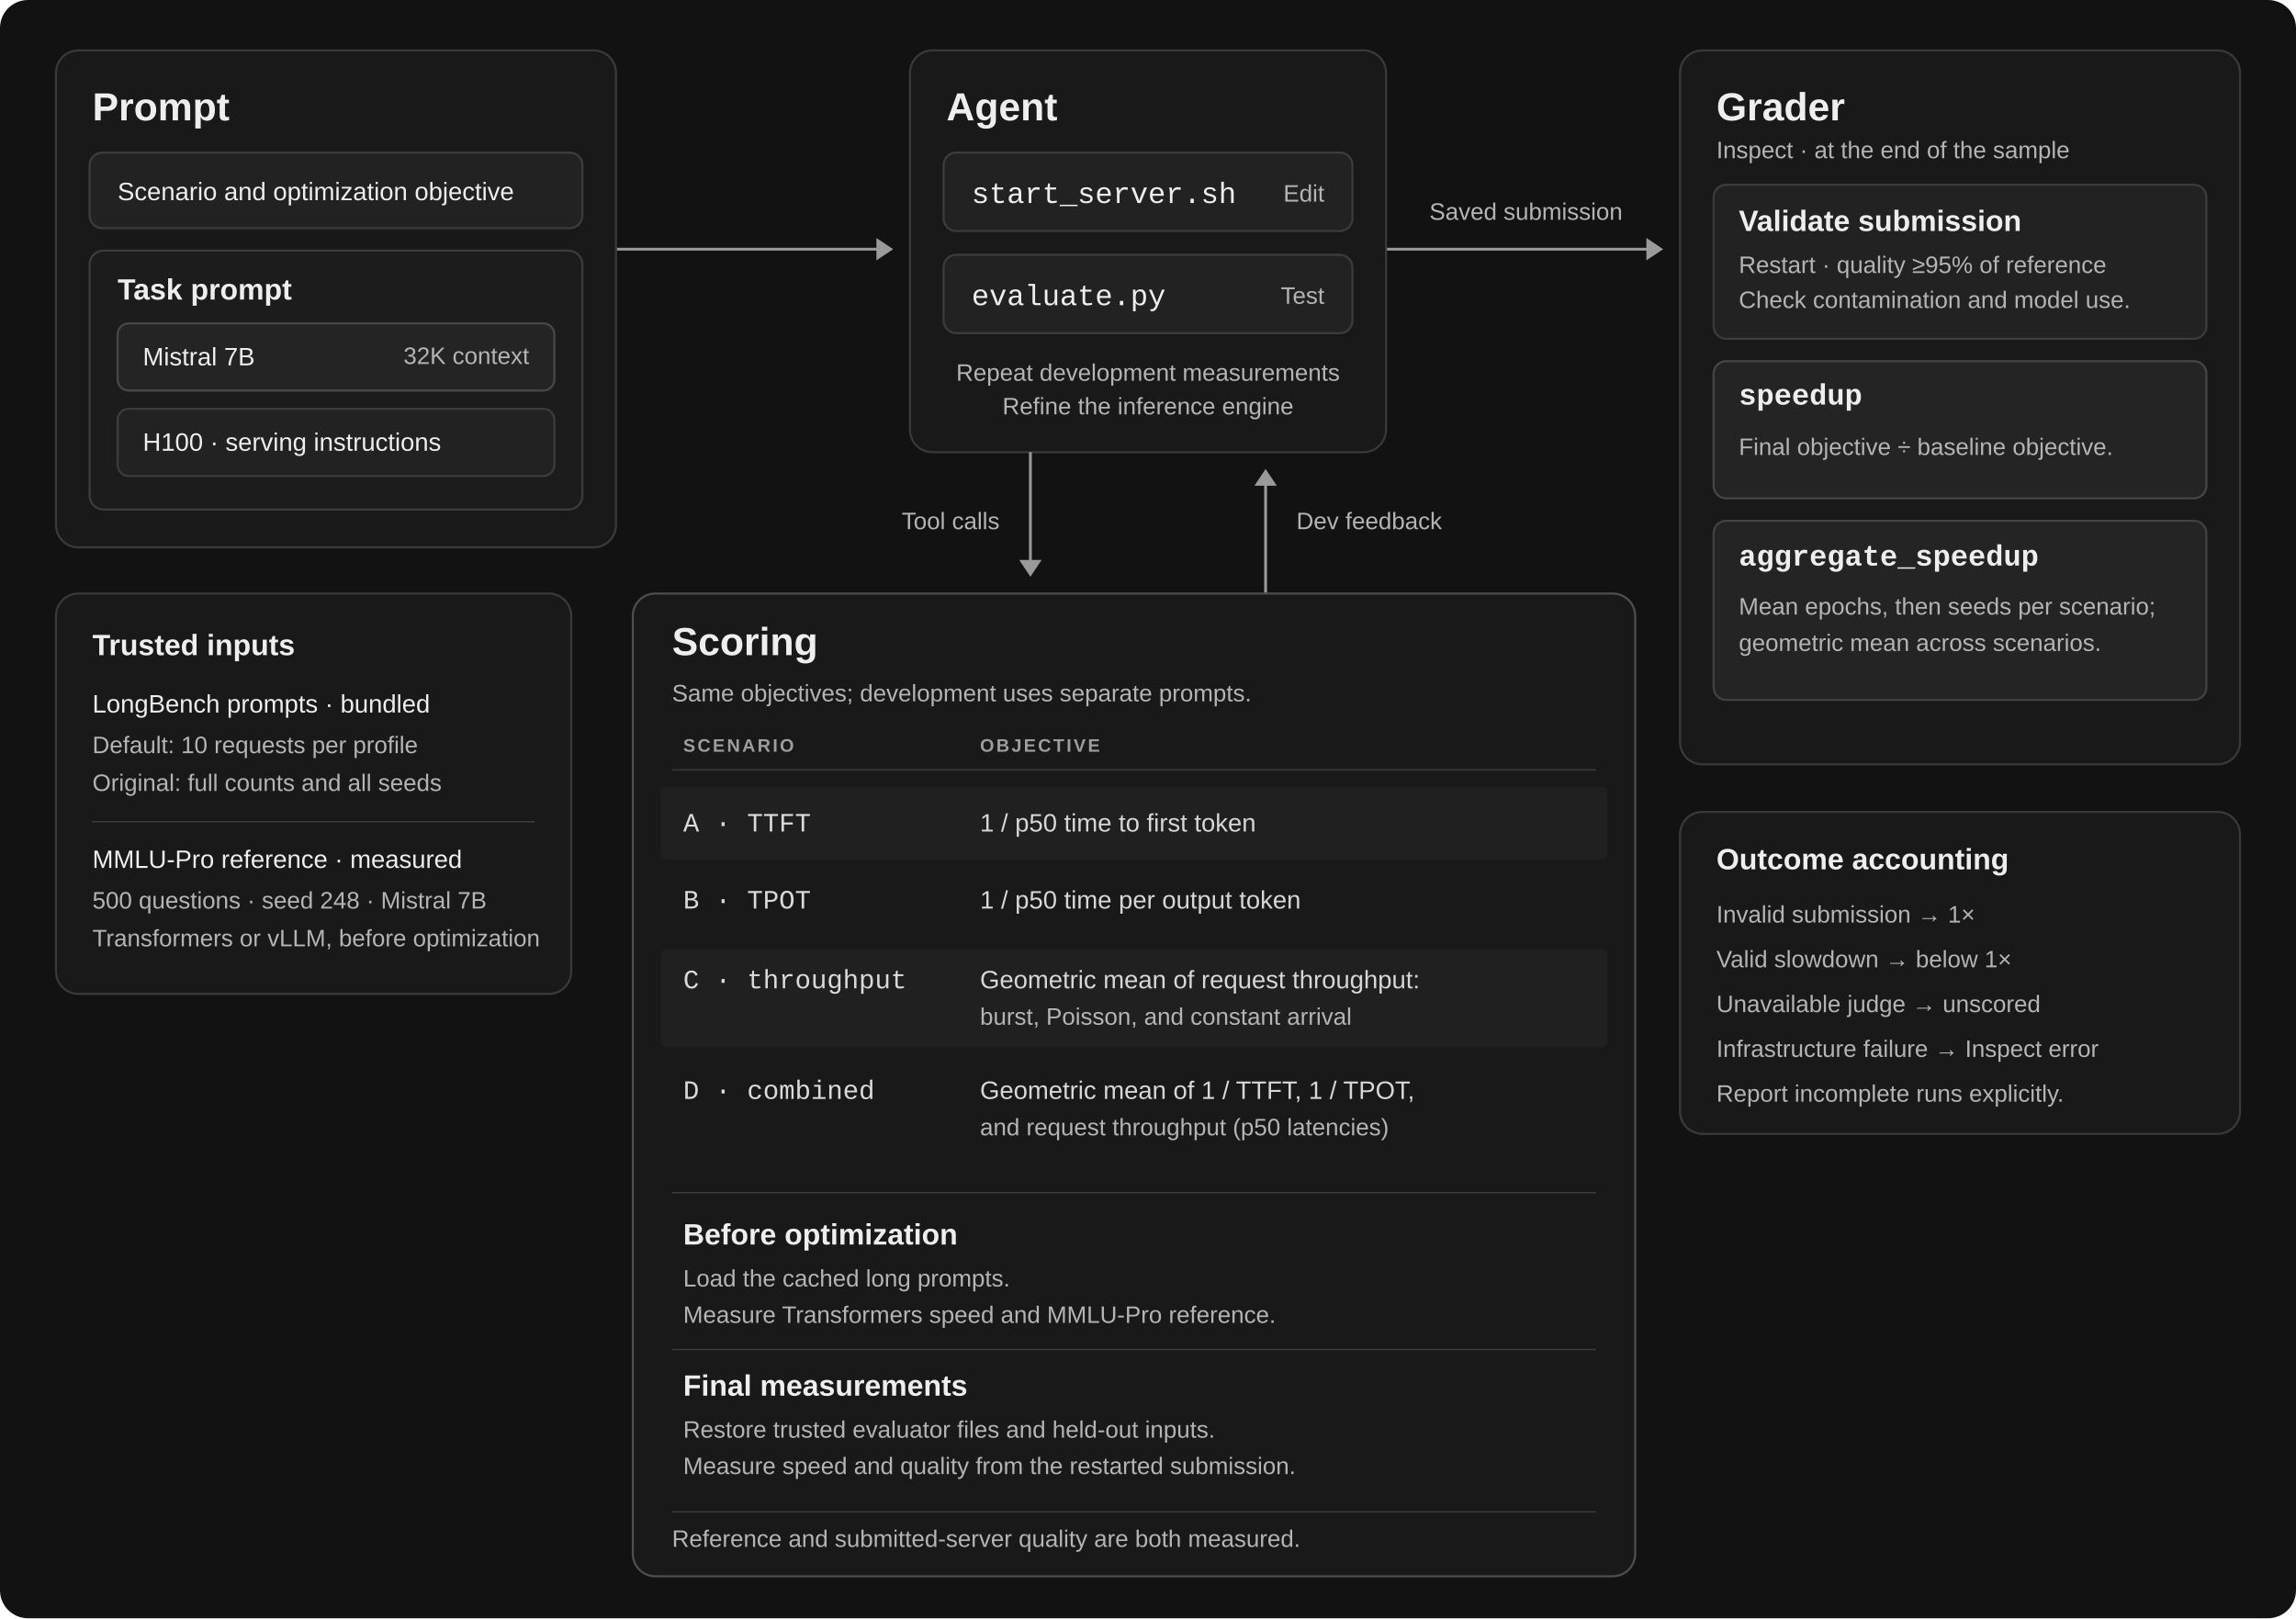
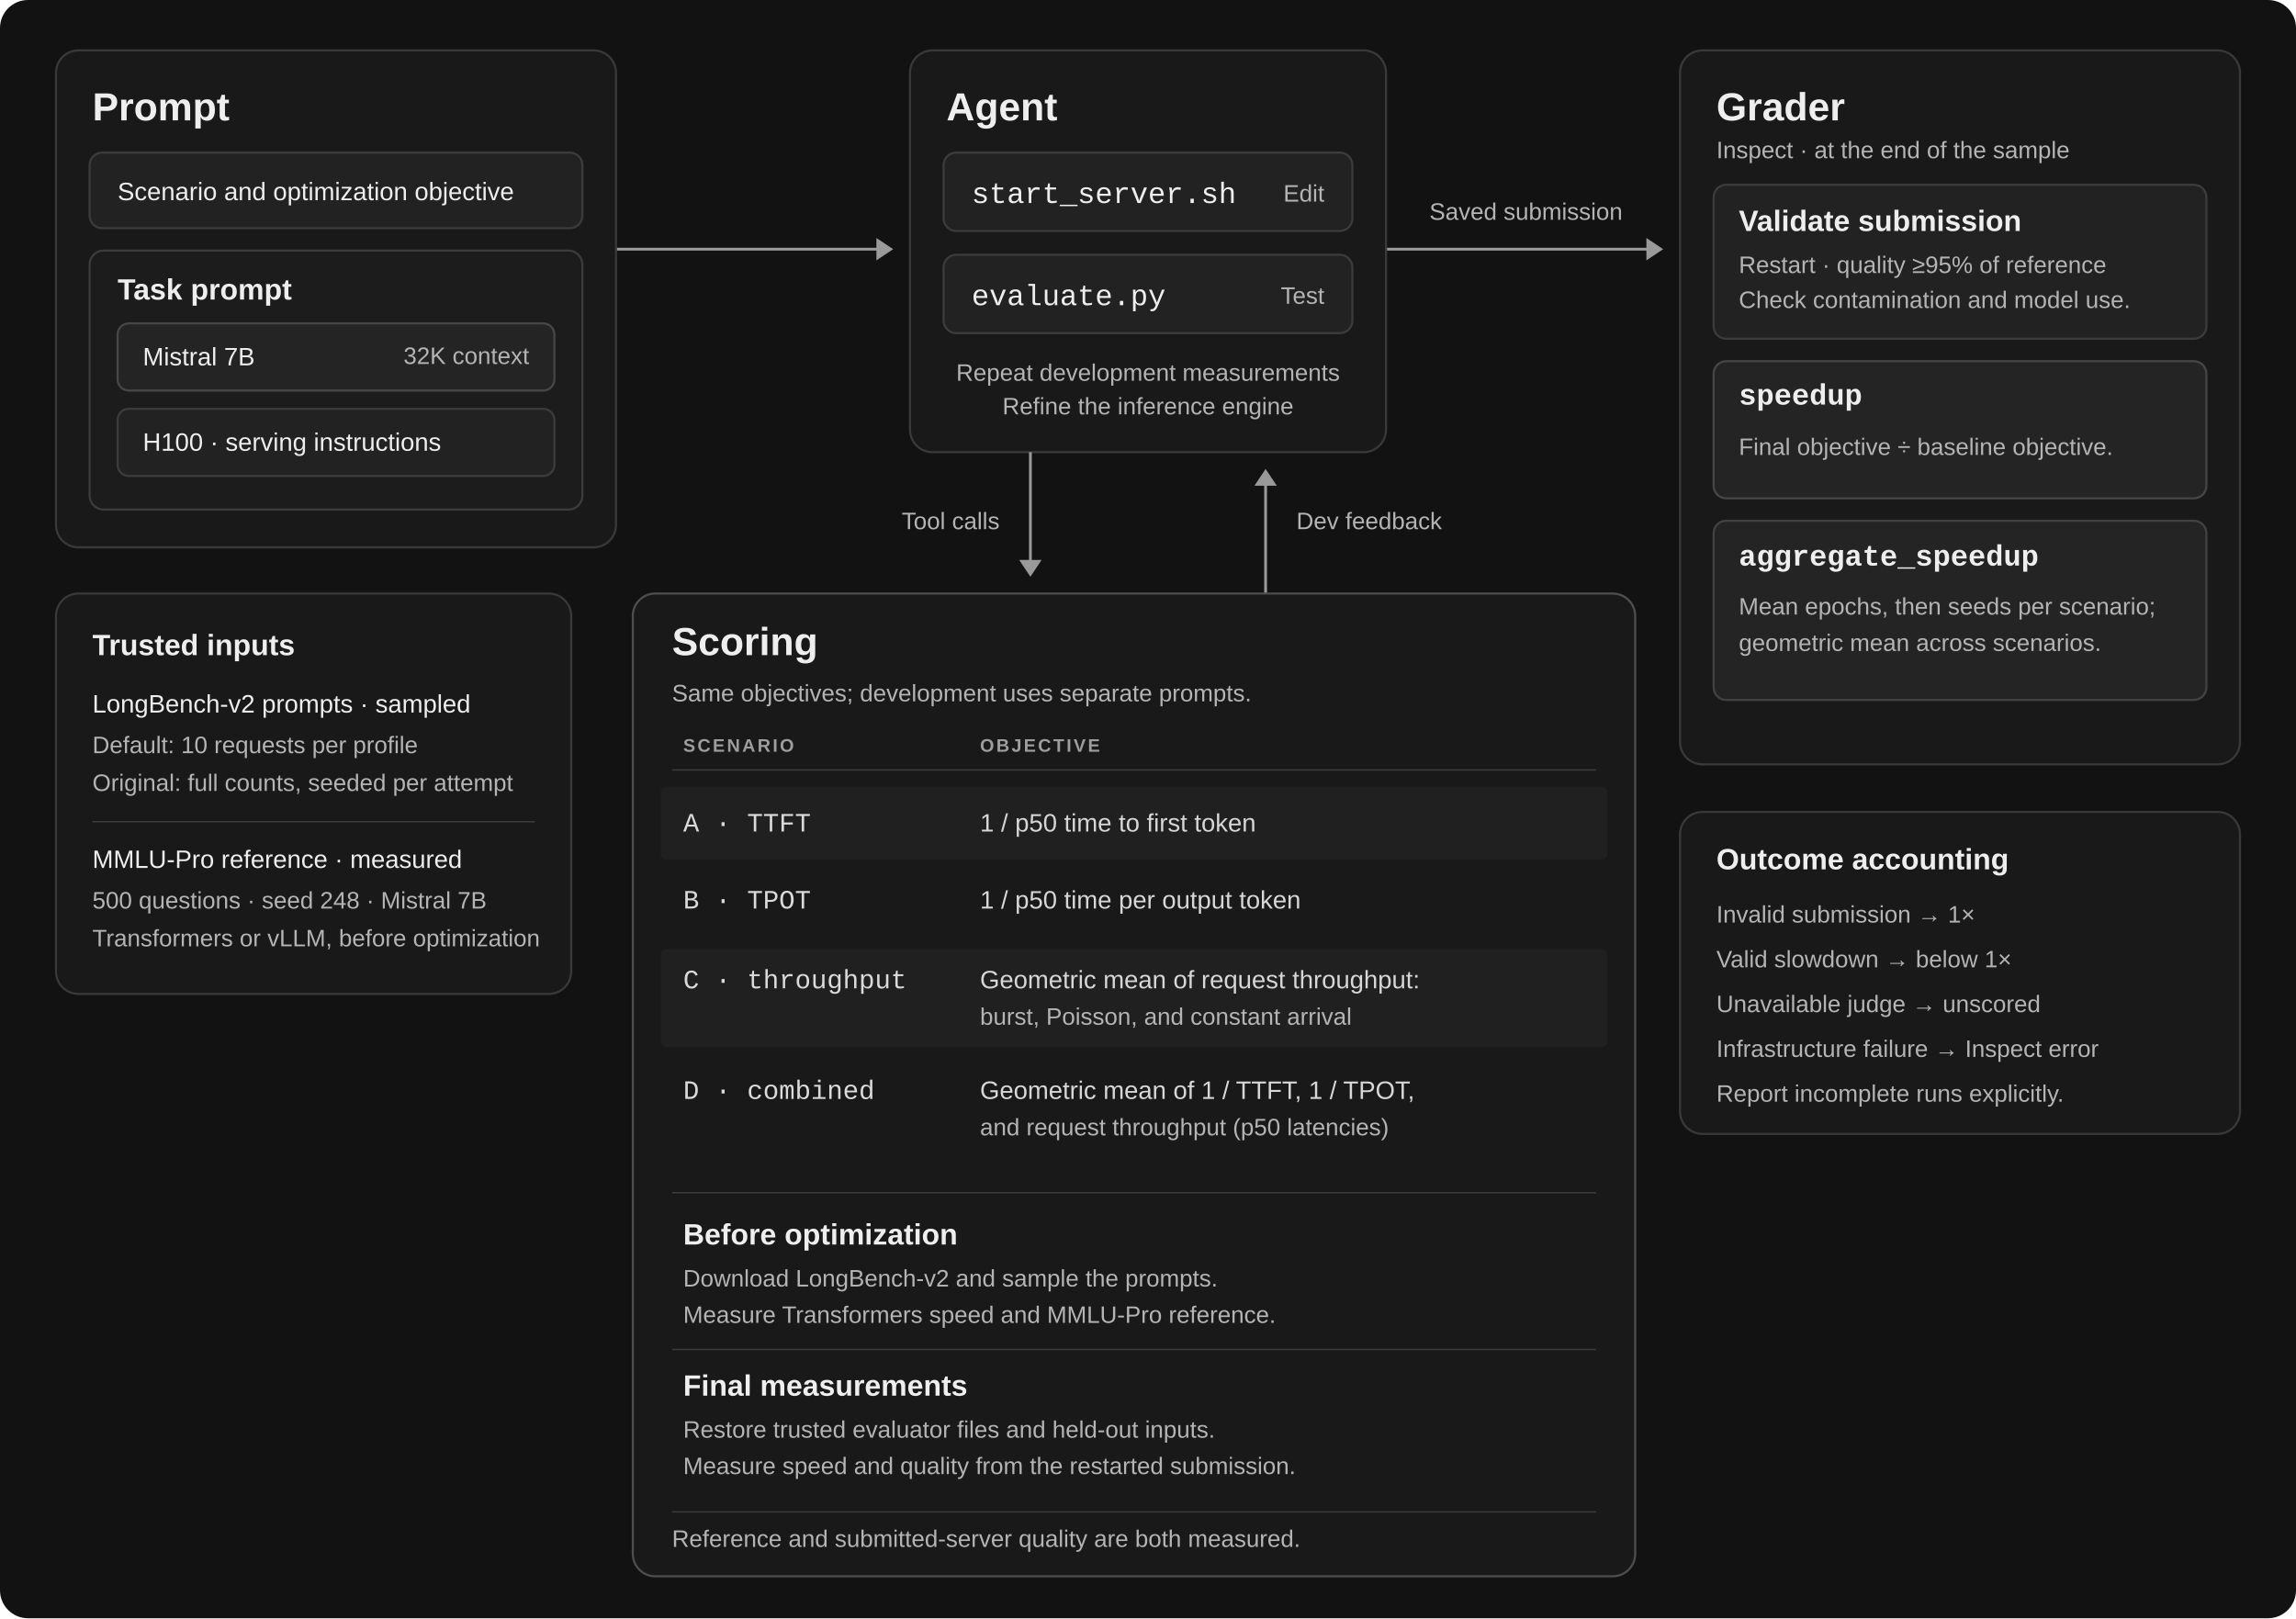
<svg xmlns="http://www.w3.org/2000/svg" width="1640" height="1156" viewBox="0 0 1640 1156" role="img" aria-labelledby="title description">
  <defs>
    <style>
      text { font-family: Arial, Helvetica, sans-serif; fill: #eeeeee; }
      .heading { font-size: 28px; font-weight: 700; }
      .label { font-size: 21px; font-weight: 600; }
      .body { font-size: 18px; }
      .small { font-size: 17px; fill: #b4b4b4; }
      .mono { font-family: 'SFMono-Regular', Consolas, 'Liberation Mono', monospace; }
      .scenario { font-family: 'SFMono-Regular', Consolas, 'Liberation Mono', monospace; font-size: 19px; fill: #dadada; }
      .meaning { font-size: 18px; fill: #d7d7d7; }
      .column { font-size: 13px; font-weight: 600; letter-spacing: 1.5px; fill: #9d9d9d; }
      .panel { fill: #191919; stroke: #393939; stroke-width: 1.5; }
      .slot { fill: #222222; stroke: #3c3c3c; stroke-width: 1.5; }
      .connector { fill: none; stroke: #9a9a9a; stroke-width: 2; }
    </style>
  </defs>
  <rect width="1640" height="1156" rx="20" fill="#121212" />
  <path class="connector" d="M440 178 H628" />
  <path d="M638 178 L626 170 L626 186 Z" fill="#9a9a9a" />
  <path class="connector" d="M990 178 H1178" />
  <path d="M1188 178 L1176 170 L1176 186 Z" fill="#9a9a9a" />
  <text class="small" x="1090" y="157" text-anchor="middle">Saved submission</text>
  <g id="prompt">
    <rect class="panel" x="40" y="36" width="400" height="355" rx="16" />
    <text class="heading" x="66" y="86">Prompt</text>
    <rect class="slot" x="64" y="109" width="352" height="54" rx="9" />
    <text class="body" x="84" y="143">Scenario and optimization objective</text>
    <rect x="64" y="179" width="352" height="185" rx="10" fill="#1c1c1c" stroke="#3c3c3c" stroke-width="1.5" />
    <text class="label" x="84" y="214">Task prompt</text>
    <rect x="84" y="231" width="312" height="48" rx="8" fill="#242424" stroke="#474747" stroke-width="1.5" />
    <text class="body" x="102" y="261">Mistral 7B</text>
    <text class="small" x="378" y="260" text-anchor="end">32K context</text>
    <rect class="slot" x="84" y="292" width="312" height="48" rx="8" />
    <text class="body" x="102" y="322">H100 · serving instructions</text>
  </g>
  <g id="agent">
    <rect class="panel" x="650" y="36" width="340" height="287" rx="16" />
    <text class="heading" x="676" y="86">Agent</text>
    <rect class="slot" x="674" y="109" width="292" height="56" rx="9" />
    <text class="mono" x="694" y="145" font-size="21">start_server.sh</text>
    <text class="small" x="946" y="144" text-anchor="end">Edit</text>
    <rect class="slot" x="674" y="182" width="292" height="56" rx="9" />
    <text class="mono" x="694" y="218" font-size="21">evaluate.py</text>
    <text class="small" x="946" y="217" text-anchor="end">Test</text>
    <text class="small" x="820" y="272" text-anchor="middle">Repeat development measurements</text>
    <text class="small" x="820" y="296" text-anchor="middle">Refine the inference engine</text>
  </g>
  <g id="grader">
    <rect class="panel" x="1200" y="36" width="400" height="510" rx="16" />
    <text class="heading" x="1226" y="86">Grader</text>
    <text class="small" x="1226" y="113">Inspect · at the end of the sample</text>
    <rect class="slot" x="1224" y="132" width="352" height="110" rx="9" />
    <text class="label" x="1242" y="165">Validate submission</text>
    <text class="small" x="1242" y="195">Restart · quality ≥95% of reference</text>
    <text class="small" x="1242" y="220">Check contamination and model use.</text>
    <rect x="1224" y="258" width="352" height="98" rx="9" fill="#242424" stroke="#464646" stroke-width="1.5" />
    <text class="label mono" x="1242" y="289">speedup</text>
    <text class="small" x="1242" y="325">Final objective ÷ baseline objective.</text>
    <rect x="1224" y="372" width="352" height="128" rx="9" fill="#242424" stroke="#424242" stroke-width="1.5" />
    <text class="label mono" x="1242" y="404">aggregate_speedup</text>
    <text class="small" x="1242" y="439">Mean epochs, then seeds per scenario;</text>
    <text class="small" x="1242" y="465">geometric mean across scenarios.</text>
  </g>
  <path class="connector" d="M736 323 V402" />
  <path d="M736 412 L728 400 L744 400 Z" fill="#9a9a9a" />
  <path class="connector" d="M904 424 V345" />
  <path d="M904 335 L896 347 L912 347 Z" fill="#9a9a9a" />
  <text class="small" x="714" y="378" text-anchor="end">Tool calls</text>
  <text class="small" x="926" y="378">Dev feedback</text>
  <g id="references">
    <rect class="panel" x="40" y="424" width="368" height="286" rx="16" />
    <text class="label" x="66" y="468">Trusted inputs</text>
-     <text class="body" x="66" y="509">LongBench prompts · bundled</text>
+     <text class="body" x="66" y="509">LongBench-v2 prompts · sampled</text>
    <text class="small" x="66" y="538">Default: 10 requests per profile</text>
-     <text class="small" x="66" y="565">Original: full counts and all seeds</text>
+     <text class="small" x="66" y="565">Original: full counts, seeded per attempt</text>
    <path d="M66 587 H382" stroke="#3c3c3c" />
    <text class="body" x="66" y="620">MMLU-Pro reference · measured</text>
    <text class="small" x="66" y="649">500 questions · seed 248 · Mistral 7B</text>
    <text class="small" x="66" y="676">Transformers or vLLM, before optimization</text>
  </g>
  <g id="scoring">
    <rect x="452" y="424" width="716" height="702" rx="16" fill="#191919" stroke="#4e4e4e" stroke-width="1.5" />
    <text class="heading" x="480" y="468">Scoring</text>
    <text class="small" x="480" y="501">Same objectives; development uses separate prompts.</text>
    <text class="column" x="488" y="537">SCENARIO</text>
    <text class="column" x="700" y="537">OBJECTIVE</text>
    <path d="M480 550 H1140" stroke="#3c3c3c" />
    <rect x="472" y="562" width="676" height="52" rx="4" fill="#202020" />
    <rect x="472" y="678" width="676" height="70" rx="4" fill="#202020" />
    <text class="scenario" x="488" y="594">A · TTFT</text>
    <text class="meaning" x="700" y="594">1 / p50 time to first token</text>
    <text class="scenario" x="488" y="649">B · TPOT</text>
    <text class="meaning" x="700" y="649">1 / p50 time per output token</text>
    <text class="scenario" x="488" y="706">C · throughput</text>
    <text class="meaning" x="700" y="706">Geometric mean of request throughput:</text>
    <text class="small" x="700" y="732">burst, Poisson, and constant arrival</text>
    <text class="scenario" x="488" y="785">D · combined</text>
    <text class="meaning" x="700" y="785">Geometric mean of 1 / TTFT, 1 / TPOT,</text>
    <text class="small" x="700" y="811">and request throughput (p50 latencies)</text>
    <path d="M480 852 H1140" stroke="#3c3c3c" />
    <text class="label" x="488" y="889">Before optimization</text>
-     <text class="small" x="488" y="919">Load the cached long prompts.</text>
+     <text class="small" x="488" y="919">Download LongBench-v2 and sample the prompts.</text>
    <text class="small" x="488" y="945">Measure Transformers speed and MMLU-Pro reference.</text>
    <path d="M480 964 H1140" stroke="#3c3c3c" />
    <text class="label" x="488" y="997">Final measurements</text>
    <text class="small" x="488" y="1027">Restore trusted evaluator files and held-out inputs.</text>
    <text class="small" x="488" y="1053">Measure speed and quality from the restarted submission.</text>
    <path d="M480 1080 H1140" stroke="#3c3c3c" />
    <text class="small" x="480" y="1105">Reference and submitted-server quality are both measured.</text>
  </g>
  <g id="outcomes">
    <rect class="panel" x="1200" y="580" width="400" height="230" rx="16" />
    <text class="label" x="1226" y="621">Outcome accounting</text>
    <text class="small" x="1226" y="659">Invalid submission → 1×</text>
    <text class="small" x="1226" y="691">Valid slowdown → below 1×</text>
    <text class="small" x="1226" y="723">Unavailable judge → unscored</text>
    <text class="small" x="1226" y="755">Infrastructure failure → Inspect error</text>
    <text class="small" x="1226" y="787">Report incomplete runs explicitly.</text>
  </g>
</svg>
